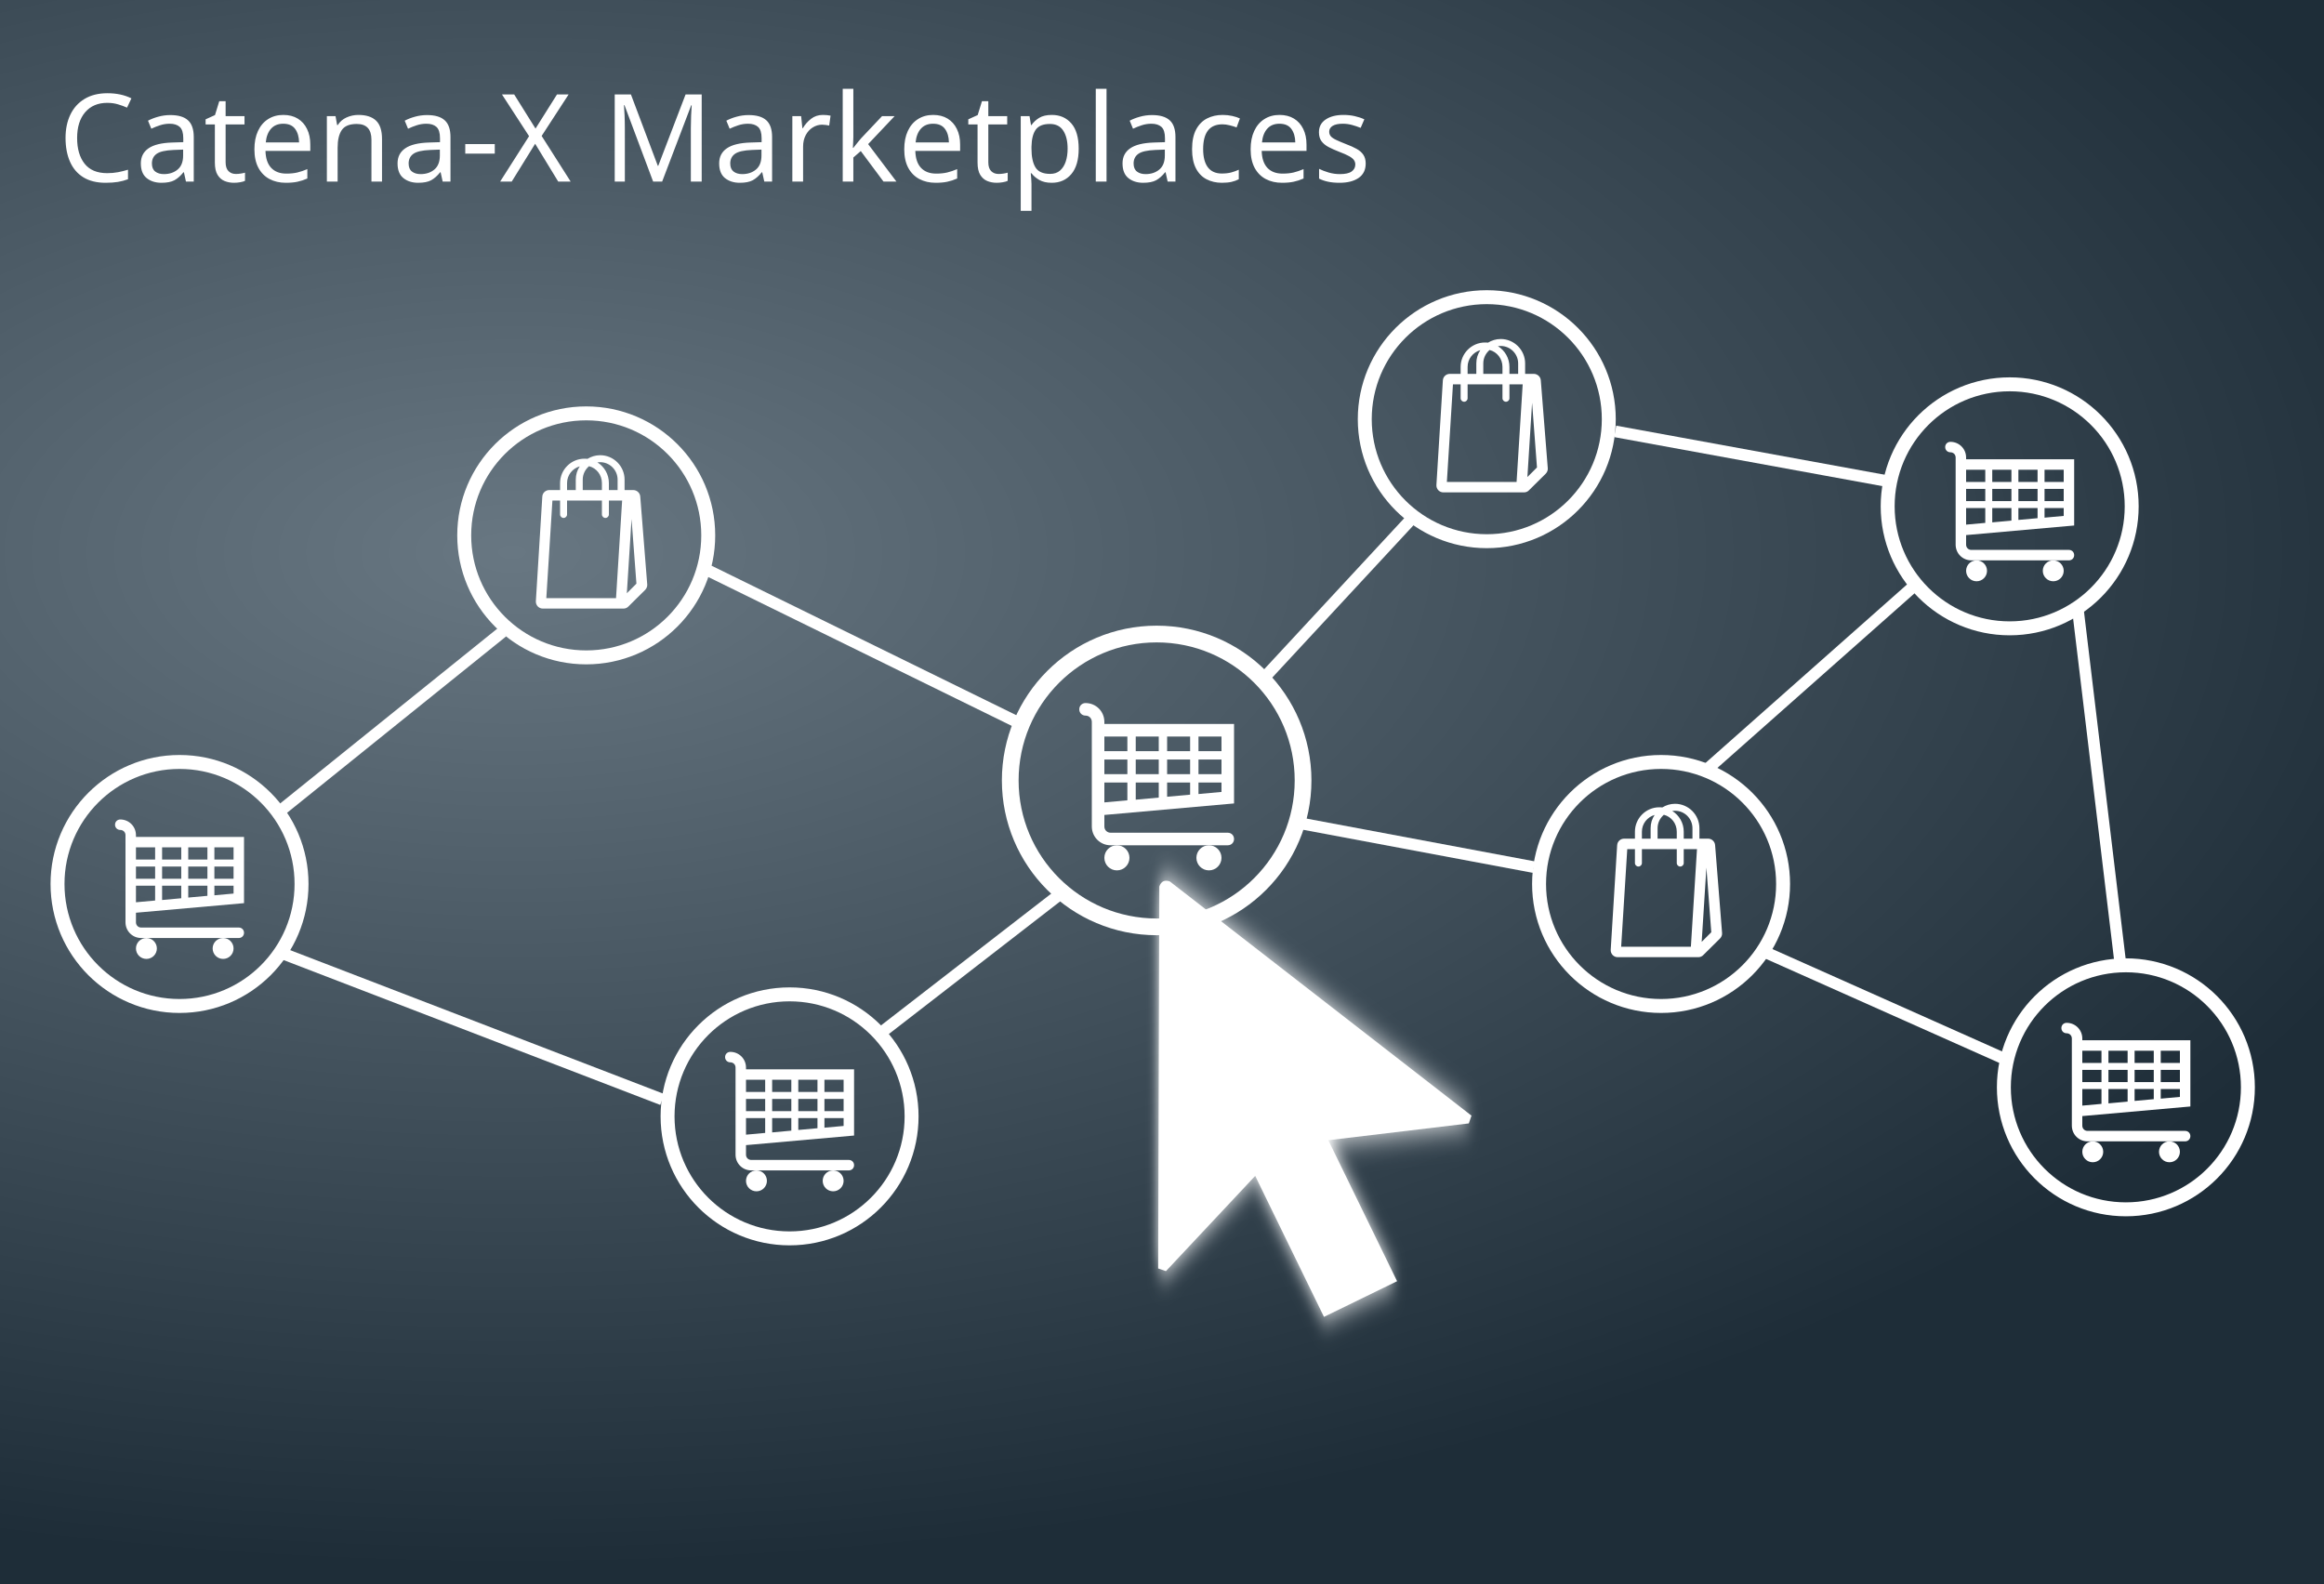
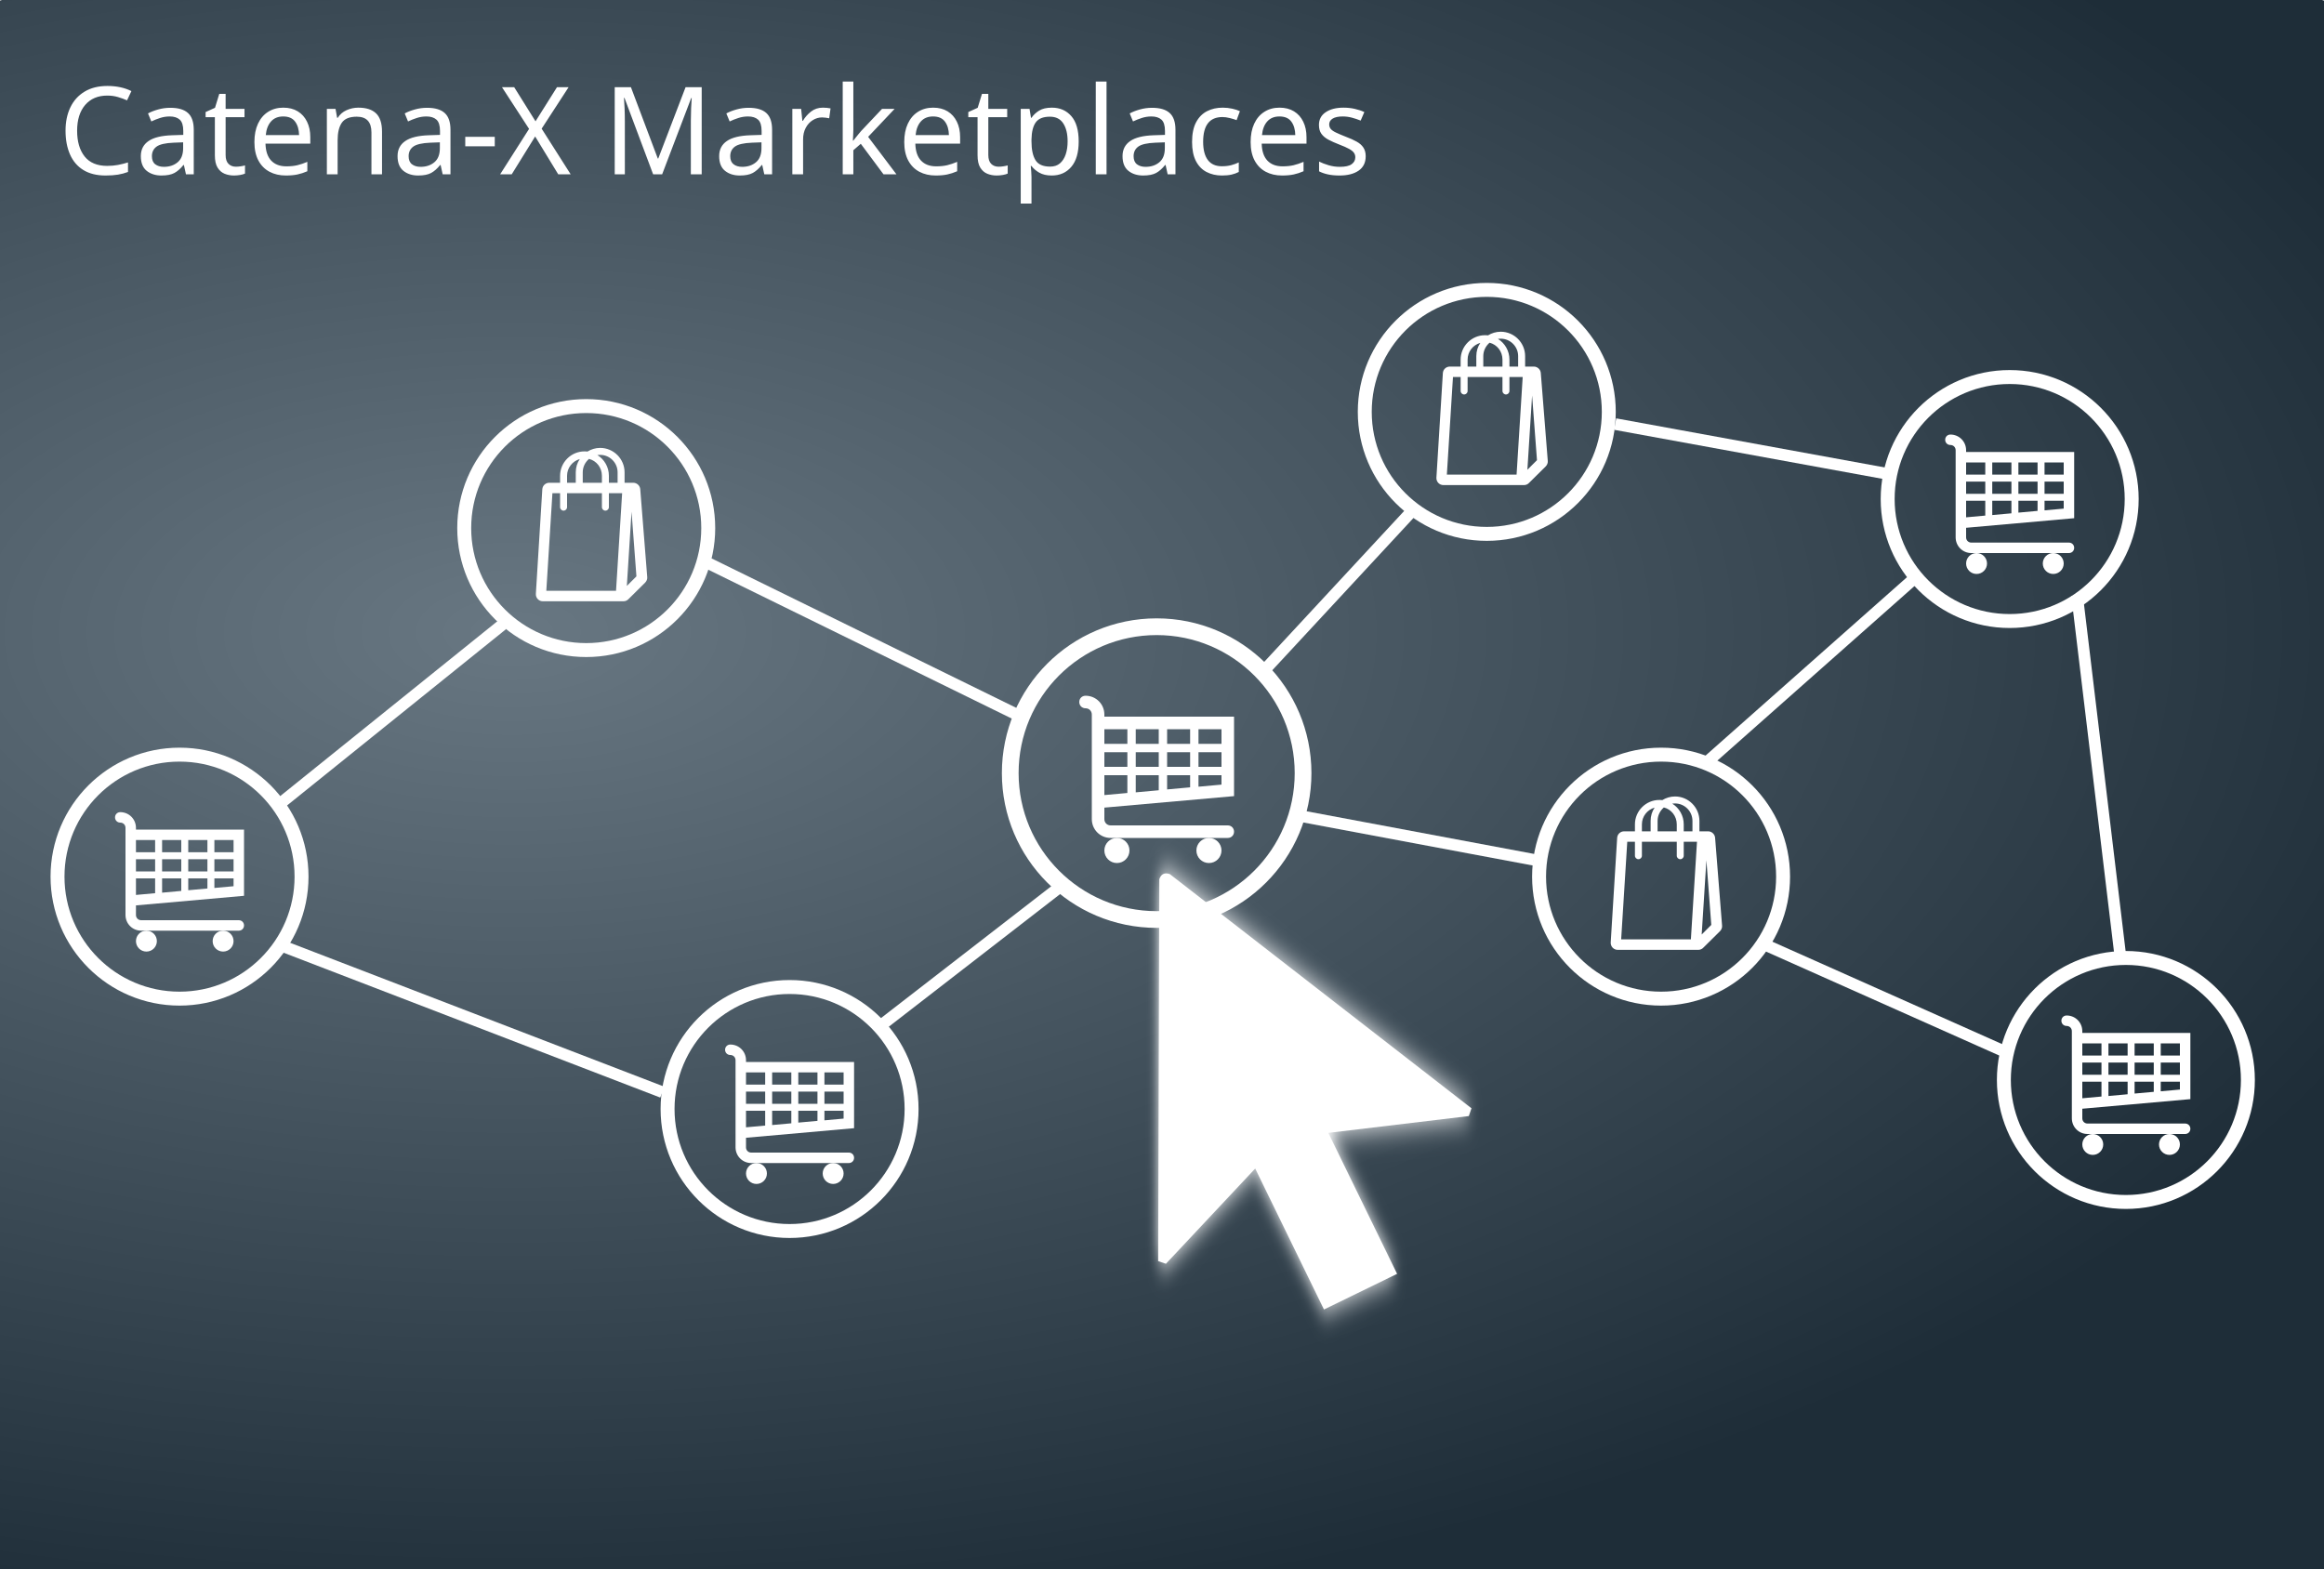
- <svg xmlns="http://www.w3.org/2000/svg" xmlns:xlink="http://www.w3.org/1999/xlink" width="800px" height="545px" viewBox="0 0 800 540" version="1.1">
+ <svg xmlns="http://www.w3.org/2000/svg" xmlns:xlink="http://www.w3.org/1999/xlink" width="800px" height="540px" viewBox="0 0 800 540" version="1.1">
  <defs>
    <radialGradient id="bgrad" r="100%" cx="34%" cy="40%">
      <stop offset="0%" stop-color="#687782" stop-opacity="1" />
      <stop offset="50%" stop-color="#1e2d38" stop-opacity="1" />
      <stop offset="100%" stop-color="#1e2d38" stop-opacity="1" />
    </radialGradient>
    <g id="cart" transform="scale(0.6 0.6) translate(-42 -42)">
      <circle r="70" cx="45" cy="45" stroke="#ffffff" stroke-width="8" fill="rgba(0,0,0,0)" />
      <path d="M31 31 20 31 20 24 31 24 31 31ZM46 24 46 31 35 31 35 24 46 24ZM61 24 61 31 50 31 50 24 61 24ZM76 24 76 31 65 31 65 24 76 24ZM76 42 65 42 65 35 76 35 76 42ZM76 50.5 65 51.5 65 46 76 46 76 50.5ZM31 46 31 54.5 20 55.5 20 46 31 46ZM31 42 20 42 20 35 31 35 31 42ZM46 42 35 42 35 35 46 35 46 42ZM50 42 50 35 61 35 61 42 50 42ZM46 53.2 35 54.2 35 46 46 46 46 53.2ZM50 46 61 46 61 51.8 50 52.8 50 46ZM82 56 82 18 20 18 20 17C20 12 16 8 11 8 9.3 8 8 9.3 8 11 8 12.7 9.3 14 11 14 12.7 14 14 15.3 14 17L14 67C14 72 18 76 23 76L26 76 70 76 79 76C80.7 76 82 74.7 82 73 82 71.3 80.7 70 79 70L23 70C21.3 70 20 68.7 20 67L20 61.5 82 56Z" fill="#ffffff" />
      <path d="M32 82C32 85.314 29.314 88 26 88 22.686 88 20 85.314 20 82 20 78.686 22.686 76 26 76 29.314 76 32 78.686 32 82Z" fill="#ffffff" />
      <path d="M76 82C76 85.314 73.314 88 70 88 66.686 88 64 85.314 64 82 64 78.686 66.686 76 70 76 73.314 76 76 78.686 76 82Z" fill="#ffffff" />
    </g>
    <g id="bag" transform="scale(0.6 0.6) translate(-42 -42)">
      <circle r="70" cx="45" cy="45" stroke="#ffffff" stroke-width="8" fill="rgba(0,0,0,0)" />
      <g transform="translate(0 -5)">
        <path d="M68.3 83.2 71 40.6 73.8 77.7 68.3 83.2ZM62.1 86 22.1 86 25.6 30 30 30 30 38C30 39.1 30.9 40 32 40 33.1 40 34 39.1 34 38L34 30 54 30 54 38C54 39.1 54.9 40 56 40 57.1 40 58 39.1 58 38L58 30 65.6 30 62.1 86ZM34 20C34 15.4 37.1 11.6 41.3 10.4 39.8 12.6 39 15.2 39 18L39 24 34 24 34 20ZM46.6 10.3C50.9 11.4 54 15.3 54 20L54 24 43 24 43 18C43 14.9 44.4 12.2 46.6 10.3ZM53 8C58.5 8 63 12.5 63 18L63 24 58 24 58 20C58 15 55.4 10.6 51.4 8.1 51.9 8.1 52.5 8 53 8ZM76 27.8C75.9 25.7 74.1 24 72 24L67.7 24C69.7 24 71.4 25.5 71.7 27.4 71.4 25.5 69.8 24 67.7 24L67 24 67 18C67 10.3 60.7 4 53 4 50.3 4 47.8 4.8 45.7 6.1 45.1 6 44.6 6 44 6 36.3 6 30 12.3 30 20L30 24 23.8 24C21.7 24 19.9 25.6 19.8 27.8L16.1 87.8C16 90.1 17.8 92 20.1 92L64.1 92 66.4 92C67.5 92 68.6 91.5 69.3 90.7L78.8 81.3C79.6 80.5 80.1 79.3 80 78.2L76 27.8Z" fill="#ffffff" />
      </g>
    </g>
    <g id="arrow" transform="rotate(-116) translate(-160 -60)">
      <path style="filter: drop-shadow(0px 0px 4px rgb(255 255 255))" d="M0 44 54 44 38 2 40 0 158 58 Q 160 60 158 62 L 40 120 38 118 54 72 0 72Z" fill="#ffffff" />
    </g>
  </defs>
  <g fill="url(#bgrad)" transform="scale(1 0.5)">
-     <circle r="700" cx="400" cy="515" />
+     <circle r="700" cx="400" cy="575" />
  </g>
  <use xlink:href="#cart" x="330" y="220" transform="scale(1.2 1.2)" />
  <use xlink:href="#cart" x="60" y="300" />
  <use xlink:href="#cart" x="270" y="380" />
  <use xlink:href="#cart" x="690" y="170" />
  <use xlink:href="#cart" x="730" y="370" />
  <use xlink:href="#bag" x="200" y="180" />
  <use xlink:href="#bag" x="510" y="140" />
  <use xlink:href="#bag" x="570" y="300" />
  <use xlink:href="#arrow" x="400" y="300" />
  <path stroke="#ffffff" stroke-width="4" d="m 96,277 77,-62" />
  <path stroke="#ffffff" stroke-width="4" d="m 98,326 130,50" />
  <path stroke="#ffffff" stroke-width="4" d="m 302,354 62,-48" />
  <path stroke="#ffffff" stroke-width="4" d="m 244,194 106,52" />
  <path stroke="#ffffff" stroke-width="4" d="M 435,231 486,176" />
  <path stroke="#ffffff" stroke-width="4" d="m 448,281 80,15" />
  <path stroke="#ffffff" stroke-width="4" d="m 556,146 93,17" />
  <path stroke="#ffffff" stroke-width="4" d="m 715,205 15,125" />
  <path stroke="#ffffff" stroke-width="4" d="M 690,362 607,325" />
  <path stroke="#ffffff" stroke-width="4" d="m 588,262 70,-62" />
  <text style="font-family:sans-serif;font-size:42px;" fill="#ffffff" x="20" y="60">Catena-X Marketplaces</text>
</svg>
